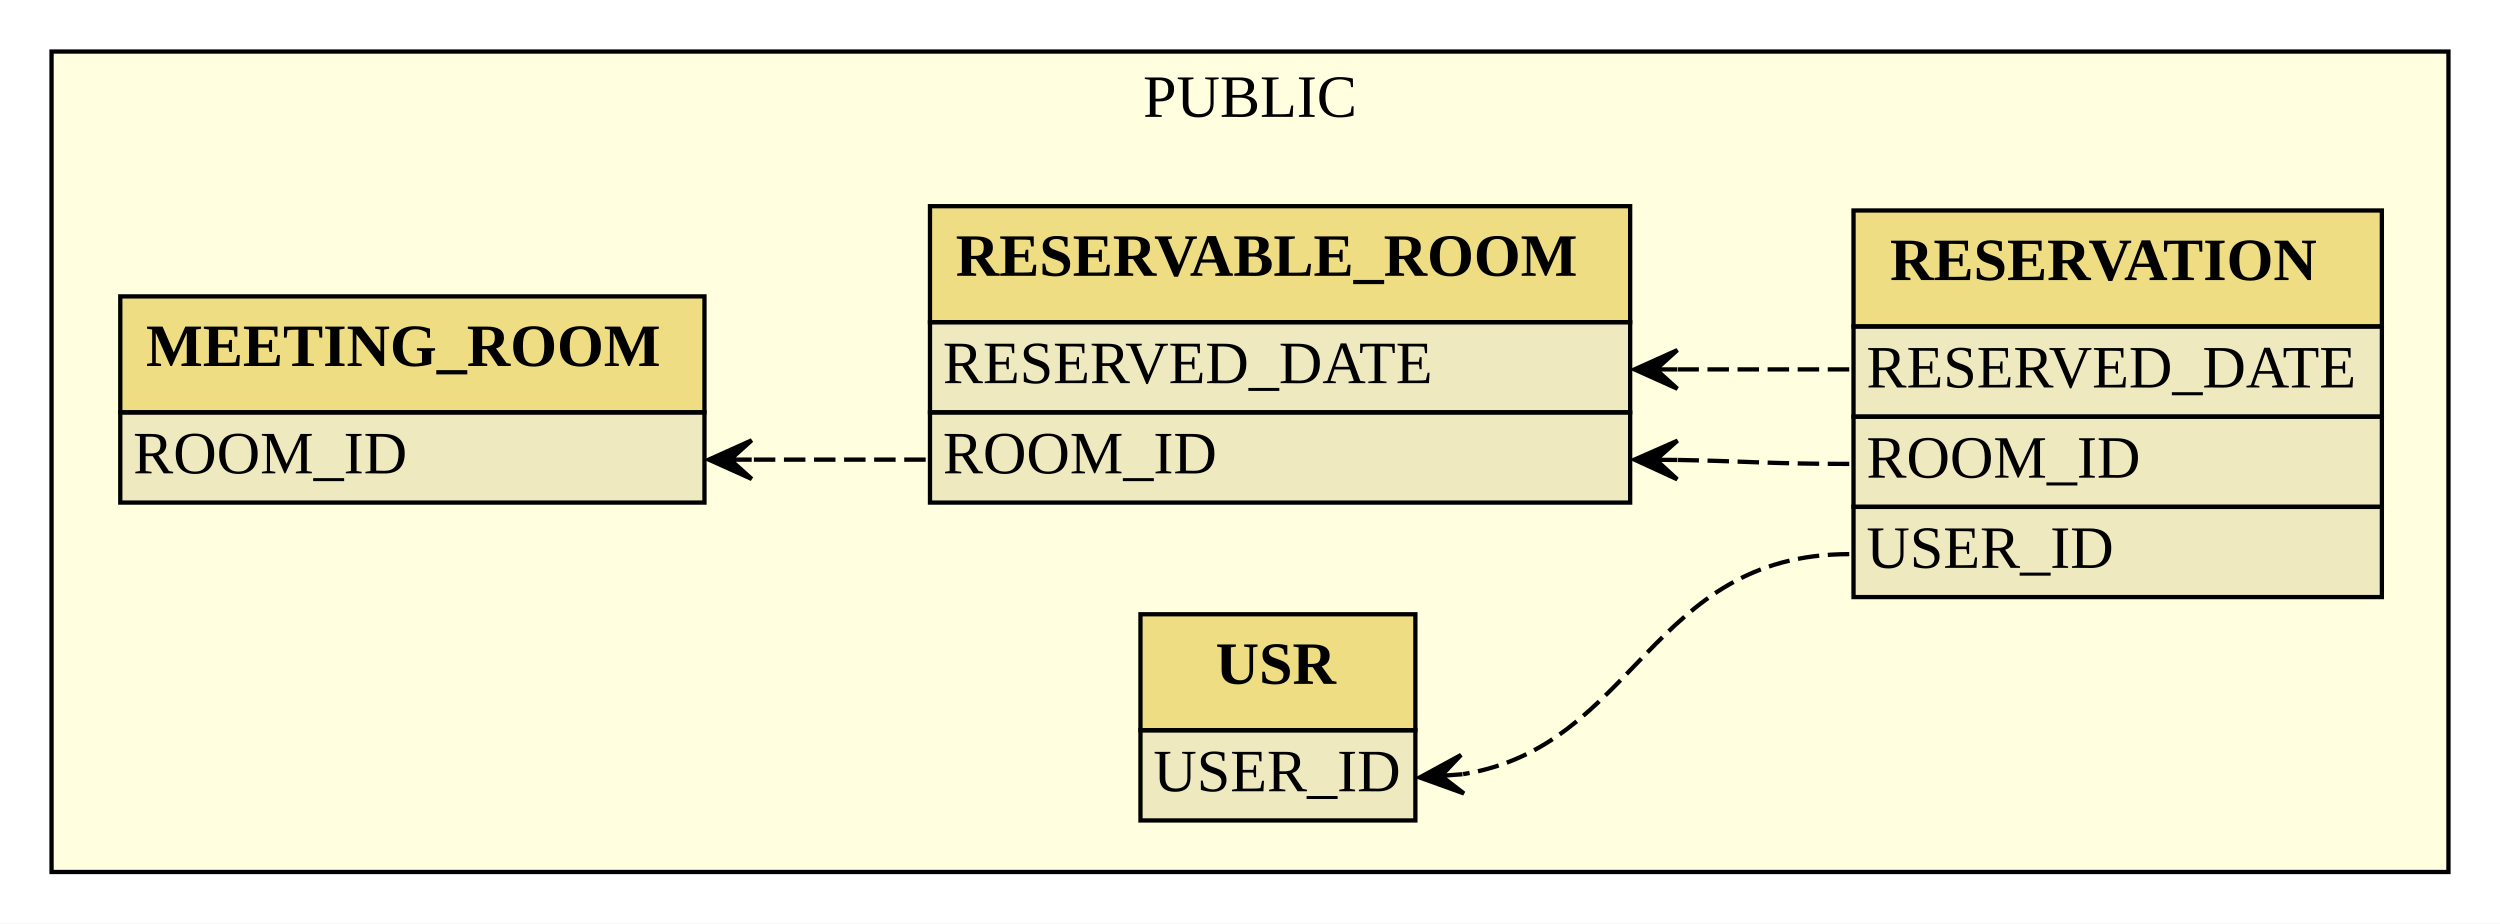
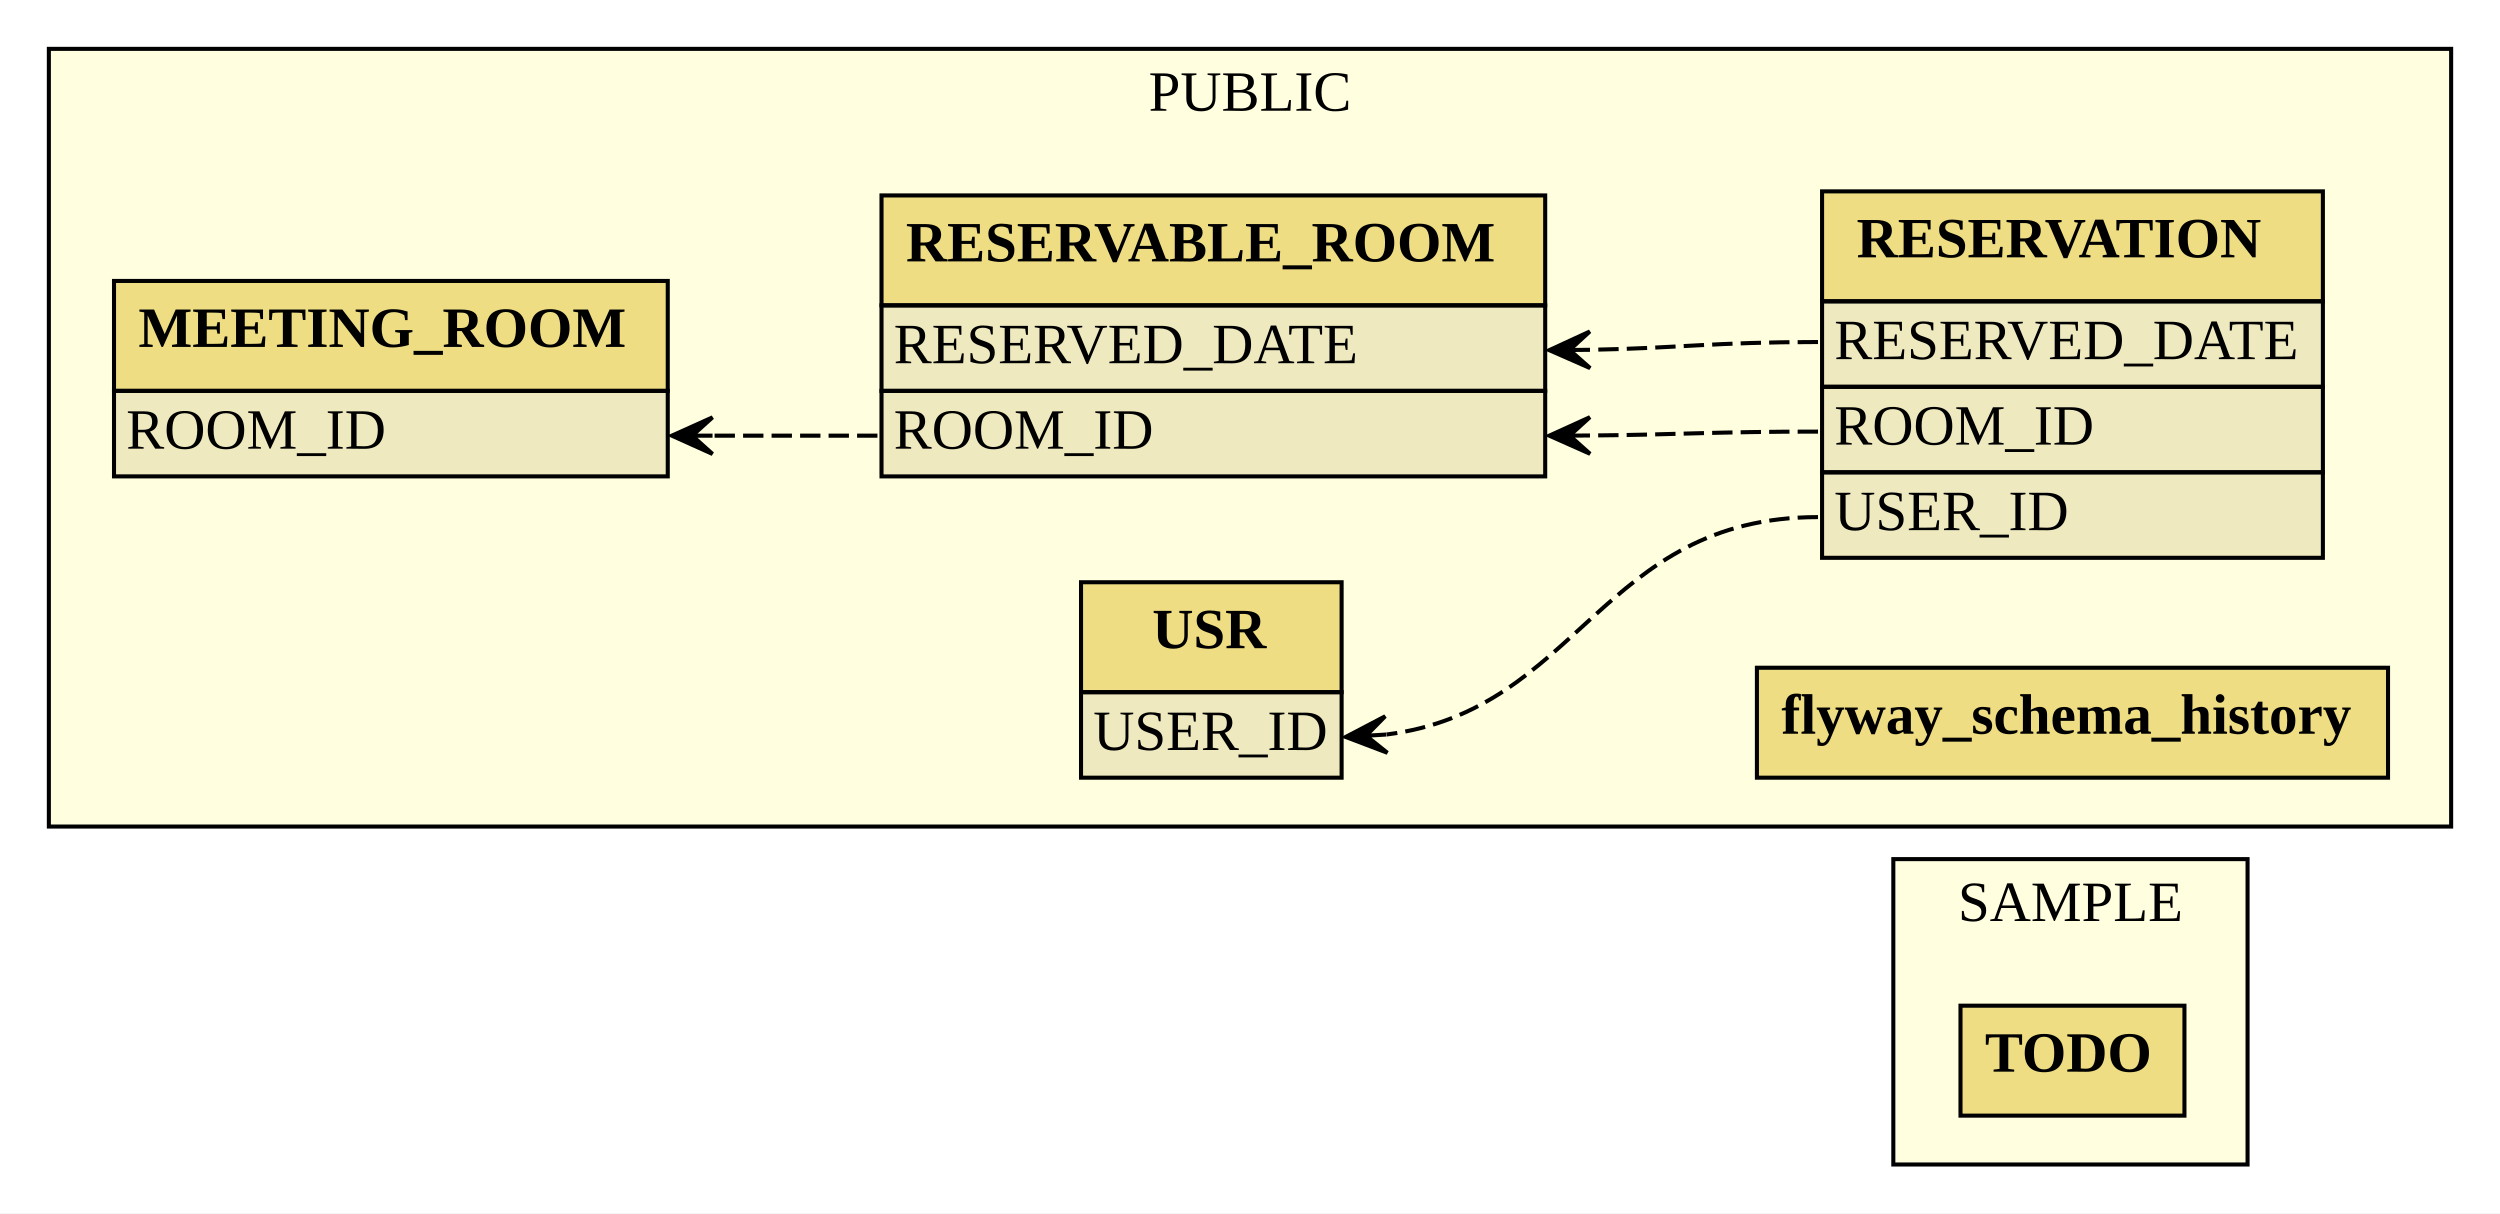
- <svg xmlns="http://www.w3.org/2000/svg" width="582pt" height="215pt" viewBox="0.00 0.00 582.00 215.00">
-   <g id="graph0" class="graph" transform="scale(1 1) rotate(0) translate(4 211)">
-     <polygon fill="white" stroke="transparent" points="-4,4 -4,-211 578,-211 578,4 -4,4" />
+ <svg xmlns="http://www.w3.org/2000/svg" width="614pt" height="298pt" viewBox="0.00 0.00 614.00 298.00">
+   <g id="graph0" class="graph" transform="scale(1 1) rotate(0) translate(4 294)">
+     <polygon fill="white" stroke="transparent" points="-4,4 -4,-294 610,-294 610,4 -4,4" />
    <g id="clust1" class="cluster">
-       <polygon fill="lightyellow" stroke="black" points="8,-8 8,-199 566,-199 566,-8 8,-8" />
-       <text text-anchor="middle" x="287" y="-183.8" font-family="Times New Roman,serif" font-size="14.00">PUBLIC
+       <polygon fill="lightyellow" stroke="black" points="461,-8 461,-83 548,-83 548,-8 461,-8" />
+       <text text-anchor="middle" x="504.5" y="-67.8" font-family="Times New Roman,serif" font-size="14.00">
+                 SAMPLE
+             </text>
+     </g>
+     <g id="clust2" class="cluster">
+       <polygon fill="lightyellow" stroke="black" points="8,-91 8,-282 598,-282 598,-91 8,-91" />
+       <text text-anchor="middle" x="303" y="-266.8" font-family="Times New Roman,serif" font-size="14.00">PUBLIC
            </text>
    </g>
    <g id="node1" class="node">
-       <polygon fill="#eee9bf" stroke="transparent" points="427,-72 427,-162 550,-162 550,-72 427,-72" />
-       <polygon fill="#eedd82" stroke="transparent" points="427.5,-135 427.5,-162 550.5,-162 550.5,-135 427.5,-135" />
-       <polygon fill="none" stroke="black" points="427.5,-135 427.5,-162 550.5,-162 550.5,-135 427.5,-135" />
-       <text text-anchor="start" x="436" y="-145.8" font-family="Times New Roman,serif" font-weight="bold" font-size="14.00">RESERVATION
+       <polygon fill="#eee9bf" stroke="transparent" points="477,-20.5 477,-47.5 532,-47.5 532,-20.5 477,-20.5" />
+       <polygon fill="#eedd82" stroke="transparent" points="477.5,-20 477.5,-47 532.5,-47 532.5,-20 477.5,-20" />
+       <polygon fill="none" stroke="black" points="477.5,-20 477.5,-47 532.5,-47 532.5,-20 477.5,-20" />
+       <text text-anchor="start" x="483.5" y="-30.8" font-family="Times New Roman,serif" font-weight="bold" font-size="14.00">TODO
            </text>
-       <polygon fill="none" stroke="black" points="427.5,-114 427.5,-135 550.5,-135 550.5,-114 427.5,-114" />
-       <text text-anchor="start" x="430.5" y="-120.8" font-family="Times New Roman,serif" font-size="14.00">
+     </g>
+     <g id="node2" class="node">
+       <polygon fill="#eee9bf" stroke="transparent" points="443,-157 443,-247 566,-247 566,-157 443,-157" />
+       <polygon fill="#eedd82" stroke="transparent" points="443.5,-220 443.5,-247 566.5,-247 566.5,-220 443.5,-220" />
+       <polygon fill="none" stroke="black" points="443.5,-220 443.5,-247 566.5,-247 566.5,-220 443.5,-220" />
+       <text text-anchor="start" x="452" y="-230.8" font-family="Times New Roman,serif" font-weight="bold" font-size="14.00">RESERVATION
+             </text>
+       <polygon fill="none" stroke="black" points="443.5,-199 443.5,-220 566.5,-220 566.5,-199 443.5,-199" />
+       <text text-anchor="start" x="446.5" y="-205.8" font-family="Times New Roman,serif" font-size="14.00">
                RESERVED_DATE
            </text>
-       <polygon fill="none" stroke="black" points="427.5,-93 427.5,-114 550.5,-114 550.5,-93 427.5,-93" />
-       <text text-anchor="start" x="430.5" y="-99.8" font-family="Times New Roman,serif" font-size="14.00">
+       <polygon fill="none" stroke="black" points="443.5,-178 443.5,-199 566.5,-199 566.5,-178 443.5,-178" />
+       <text text-anchor="start" x="446.5" y="-184.8" font-family="Times New Roman,serif" font-size="14.00">
                ROOM_ID
            </text>
-       <polygon fill="none" stroke="black" points="427.5,-72 427.5,-93 550.5,-93 550.5,-72 427.5,-72" />
-       <text text-anchor="start" x="430.5" y="-78.8" font-family="Times New Roman,serif" font-size="14.00">
+       <polygon fill="none" stroke="black" points="443.5,-157 443.5,-178 566.5,-178 566.5,-157 443.5,-157" />
+       <text text-anchor="start" x="446.5" y="-163.8" font-family="Times New Roman,serif" font-size="14.00">
                USER_ID
            </text>
    </g>
-     <g id="node2" class="node">
-       <polygon fill="#eee9bf" stroke="transparent" points="261.5,-20 261.5,-68 325.5,-68 325.5,-20 261.5,-20" />
-       <polygon fill="#eedd82" stroke="transparent" points="261.5,-41 261.5,-68 325.5,-68 325.5,-41 261.5,-41" />
-       <polygon fill="none" stroke="black" points="261.5,-41 261.5,-68 325.5,-68 325.5,-41 261.5,-41" />
-       <text text-anchor="start" x="279" y="-51.8" font-family="Times New Roman,serif" font-weight="bold" font-size="14.00">USR
+     <g id="node3" class="node">
+       <polygon fill="#eee9bf" stroke="transparent" points="261.5,-103 261.5,-151 325.5,-151 325.5,-103 261.5,-103" />
+       <polygon fill="#eedd82" stroke="transparent" points="261.5,-124 261.5,-151 325.5,-151 325.5,-124 261.5,-124" />
+       <polygon fill="none" stroke="black" points="261.5,-124 261.5,-151 325.5,-151 325.5,-124 261.5,-124" />
+       <text text-anchor="start" x="279" y="-134.8" font-family="Times New Roman,serif" font-weight="bold" font-size="14.00">USR
            </text>
-       <polygon fill="none" stroke="black" points="261.5,-20 261.5,-41 325.5,-41 325.5,-20 261.5,-20" />
-       <text text-anchor="start" x="264.5" y="-26.8" font-family="Times New Roman,serif" font-size="14.00">
+       <polygon fill="none" stroke="black" points="261.5,-103 261.5,-124 325.5,-124 325.5,-103 261.5,-103" />
+       <text text-anchor="start" x="264.5" y="-109.8" font-family="Times New Roman,serif" font-size="14.00">
                USER_ID
            </text>
    </g>
    <g id="edge3" class="edge">
-       <path fill="none" stroke="black" stroke-dasharray="5,2" d="M426.5,-82C380.03,-82 376.83,-37.24 336.61,-30.78" />
-       <polygon fill="black" stroke="black" points="326.5,-30 336.81,-26.28 331.49,-30.38 336.47,-30.76 336.47,-30.76 336.47,-30.76 331.49,-30.38 336.13,-35.25 326.5,-30 326.5,-30" />
+       <path fill="none" stroke="black" stroke-dasharray="5,2" d="M442.5,-167C389.19,-167 383.86,-119.54 336.55,-113.61" />
+       <polygon fill="black" stroke="black" points="326.5,-113 336.75,-109.11 331.49,-113.3 336.48,-113.6 336.48,-113.6 336.48,-113.6 331.49,-113.3 336.21,-118.09 326.5,-113 326.5,-113" />
    </g>
-     <g id="node3" class="node">
-       <polygon fill="#eee9bf" stroke="transparent" points="212,-94.5 212,-163.5 375,-163.5 375,-94.5 212,-94.5" />
-       <polygon fill="#eedd82" stroke="transparent" points="212.5,-136 212.5,-163 375.5,-163 375.5,-136 212.5,-136" />
-       <polygon fill="none" stroke="black" points="212.5,-136 212.5,-163 375.5,-163 375.5,-136 212.5,-136" />
-       <text text-anchor="start" x="218.5" y="-146.8" font-family="Times New Roman,serif" font-weight="bold" font-size="14.00">RESERVABLE_ROOM
+     <g id="node4" class="node">
+       <polygon fill="#eee9bf" stroke="transparent" points="212,-177.5 212,-246.5 375,-246.5 375,-177.5 212,-177.5" />
+       <polygon fill="#eedd82" stroke="transparent" points="212.5,-219 212.5,-246 375.5,-246 375.5,-219 212.5,-219" />
+       <polygon fill="none" stroke="black" points="212.5,-219 212.5,-246 375.5,-246 375.5,-219 212.5,-219" />
+       <text text-anchor="start" x="218.5" y="-229.8" font-family="Times New Roman,serif" font-weight="bold" font-size="14.00">RESERVABLE_ROOM
            </text>
-       <polygon fill="none" stroke="black" points="212.5,-115 212.5,-136 375.5,-136 375.5,-115 212.5,-115" />
-       <text text-anchor="start" x="215.5" y="-121.8" font-family="Times New Roman,serif" font-size="14.00">
+       <polygon fill="none" stroke="black" points="212.5,-198 212.5,-219 375.5,-219 375.5,-198 212.5,-198" />
+       <text text-anchor="start" x="215.5" y="-204.8" font-family="Times New Roman,serif" font-size="14.00">
                RESERVED_DATE
            </text>
-       <polygon fill="none" stroke="black" points="212.5,-94 212.5,-115 375.5,-115 375.5,-94 212.5,-94" />
-       <text text-anchor="start" x="215.5" y="-100.8" font-family="Times New Roman,serif" font-size="14.00">
+       <polygon fill="none" stroke="black" points="212.5,-177 212.5,-198 375.5,-198 375.5,-177 212.5,-177" />
+       <text text-anchor="start" x="215.5" y="-183.8" font-family="Times New Roman,serif" font-size="14.00">
                ROOM_ID
            </text>
    </g>
    <g id="edge1" class="edge">
-       <path fill="none" stroke="black" stroke-dasharray="5,2" d="M426.5,-125C408.1,-125 401.12,-125 386.65,-125" />
-       <polygon fill="black" stroke="black" points="376.5,-125 386.5,-120.5 381.5,-125 386.5,-125 386.5,-125 386.5,-125 381.5,-125 386.5,-129.5 376.5,-125 376.5,-125" />
+       <path fill="none" stroke="black" stroke-dasharray="5,2" d="M442.5,-210C416.82,-210 408.02,-208.47 386.56,-208.09" />
+       <polygon fill="black" stroke="black" points="376.5,-208 386.54,-203.59 381.5,-208.04 386.5,-208.09 386.5,-208.09 386.5,-208.09 381.5,-208.04 386.46,-212.59 376.5,-208 376.5,-208" />
    </g>
    <g id="edge2" class="edge">
-       <path fill="none" stroke="black" stroke-dasharray="5,2" d="M426.5,-103C408.09,-103 401.13,-103.69 386.65,-103.92" />
-       <polygon fill="black" stroke="black" points="376.5,-104 386.46,-99.42 381.5,-103.96 386.5,-103.92 386.5,-103.92 386.5,-103.92 381.5,-103.96 386.53,-108.42 376.5,-104 376.5,-104" />
+       <path fill="none" stroke="black" stroke-dasharray="5,2" d="M442.5,-188C416.83,-188 408.01,-187.23 386.56,-187.04" />
+       <polygon fill="black" stroke="black" points="376.5,-187 386.52,-182.54 381.5,-187.02 386.5,-187.04 386.5,-187.04 386.5,-187.04 381.5,-187.02 386.48,-191.54 376.5,-187 376.5,-187" />
    </g>
-     <g id="node4" class="node">
-       <polygon fill="#eee9bf" stroke="transparent" points="24,-94 24,-142 160,-142 160,-94 24,-94" />
-       <polygon fill="#eedd82" stroke="transparent" points="24,-115 24,-142 160,-142 160,-115 24,-115" />
-       <polygon fill="none" stroke="black" points="24,-115 24,-142 160,-142 160,-115 24,-115" />
-       <text text-anchor="start" x="30" y="-125.8" font-family="Times New Roman,serif" font-weight="bold" font-size="14.00">MEETING_ROOM
+     <g id="node6" class="node">
+       <polygon fill="#eee9bf" stroke="transparent" points="24,-177 24,-225 160,-225 160,-177 24,-177" />
+       <polygon fill="#eedd82" stroke="transparent" points="24,-198 24,-225 160,-225 160,-198 24,-198" />
+       <polygon fill="none" stroke="black" points="24,-198 24,-225 160,-225 160,-198 24,-198" />
+       <text text-anchor="start" x="30" y="-208.8" font-family="Times New Roman,serif" font-weight="bold" font-size="14.00">MEETING_ROOM
            </text>
-       <polygon fill="none" stroke="black" points="24,-94 24,-115 160,-115 160,-94 24,-94" />
-       <text text-anchor="start" x="27" y="-100.8" font-family="Times New Roman,serif" font-size="14.00">ROOM_ID
+       <polygon fill="none" stroke="black" points="24,-177 24,-198 160,-198 160,-177 24,-177" />
+       <text text-anchor="start" x="27" y="-183.8" font-family="Times New Roman,serif" font-size="14.00">ROOM_ID
            </text>
    </g>
    <g id="edge4" class="edge">
-       <path fill="none" stroke="black" stroke-dasharray="5,2" d="M211.5,-104C192.91,-104 185.87,-104 171.25,-104" />
-       <polygon fill="black" stroke="black" points="161,-104 171,-99.5 166,-104 171,-104 171,-104 171,-104 166,-104 171,-108.5 161,-104 161,-104" />
+       <path fill="none" stroke="black" stroke-dasharray="5,2" d="M211.5,-187C192.91,-187 185.87,-187 171.25,-187" />
+       <polygon fill="black" stroke="black" points="161,-187 171,-182.5 166,-187 171,-187 171,-187 171,-187 166,-187 171,-191.5 161,-187 161,-187" />
+     </g>
+     <g id="node5" class="node">
+       <polygon fill="#eee9bf" stroke="transparent" points="427,-103.5 427,-130.5 582,-130.5 582,-103.5 427,-103.5" />
+       <polygon fill="#eedd82" stroke="transparent" points="427.5,-103 427.5,-130 582.5,-130 582.5,-103 427.5,-103" />
+       <polygon fill="none" stroke="black" points="427.5,-103 427.5,-130 582.5,-130 582.5,-103 427.5,-103" />
+       <text text-anchor="start" x="433.5" y="-113.8" font-family="Times New Roman,serif" font-weight="bold" font-size="14.00">flyway_schema_history
+             </text>
    </g>
  </g>
</svg>
